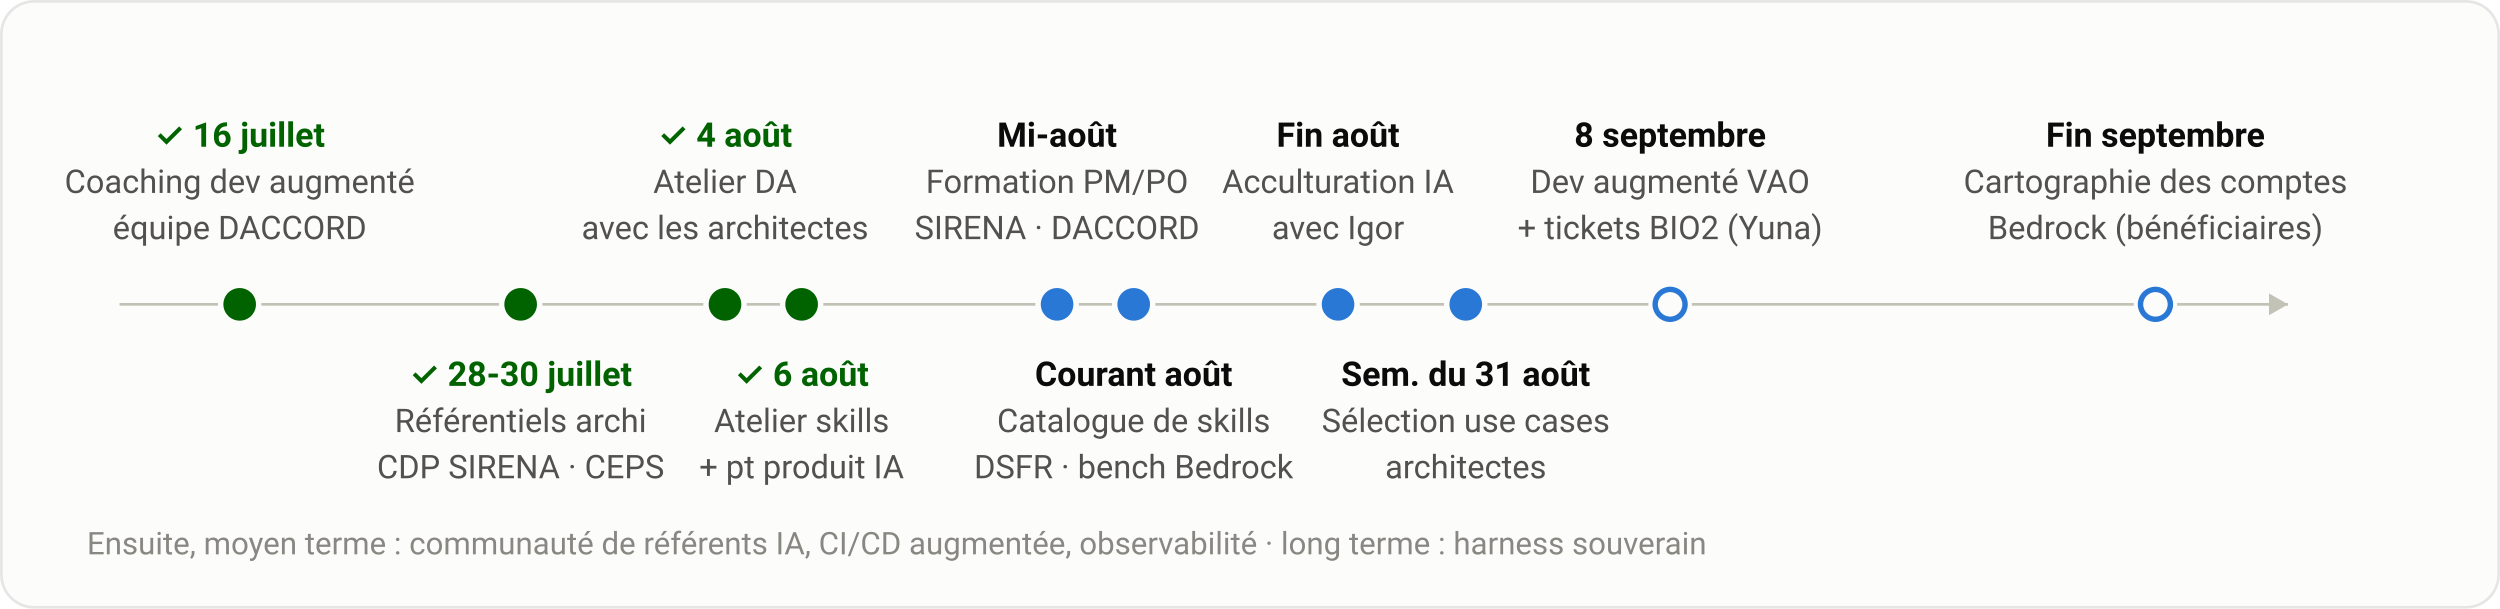
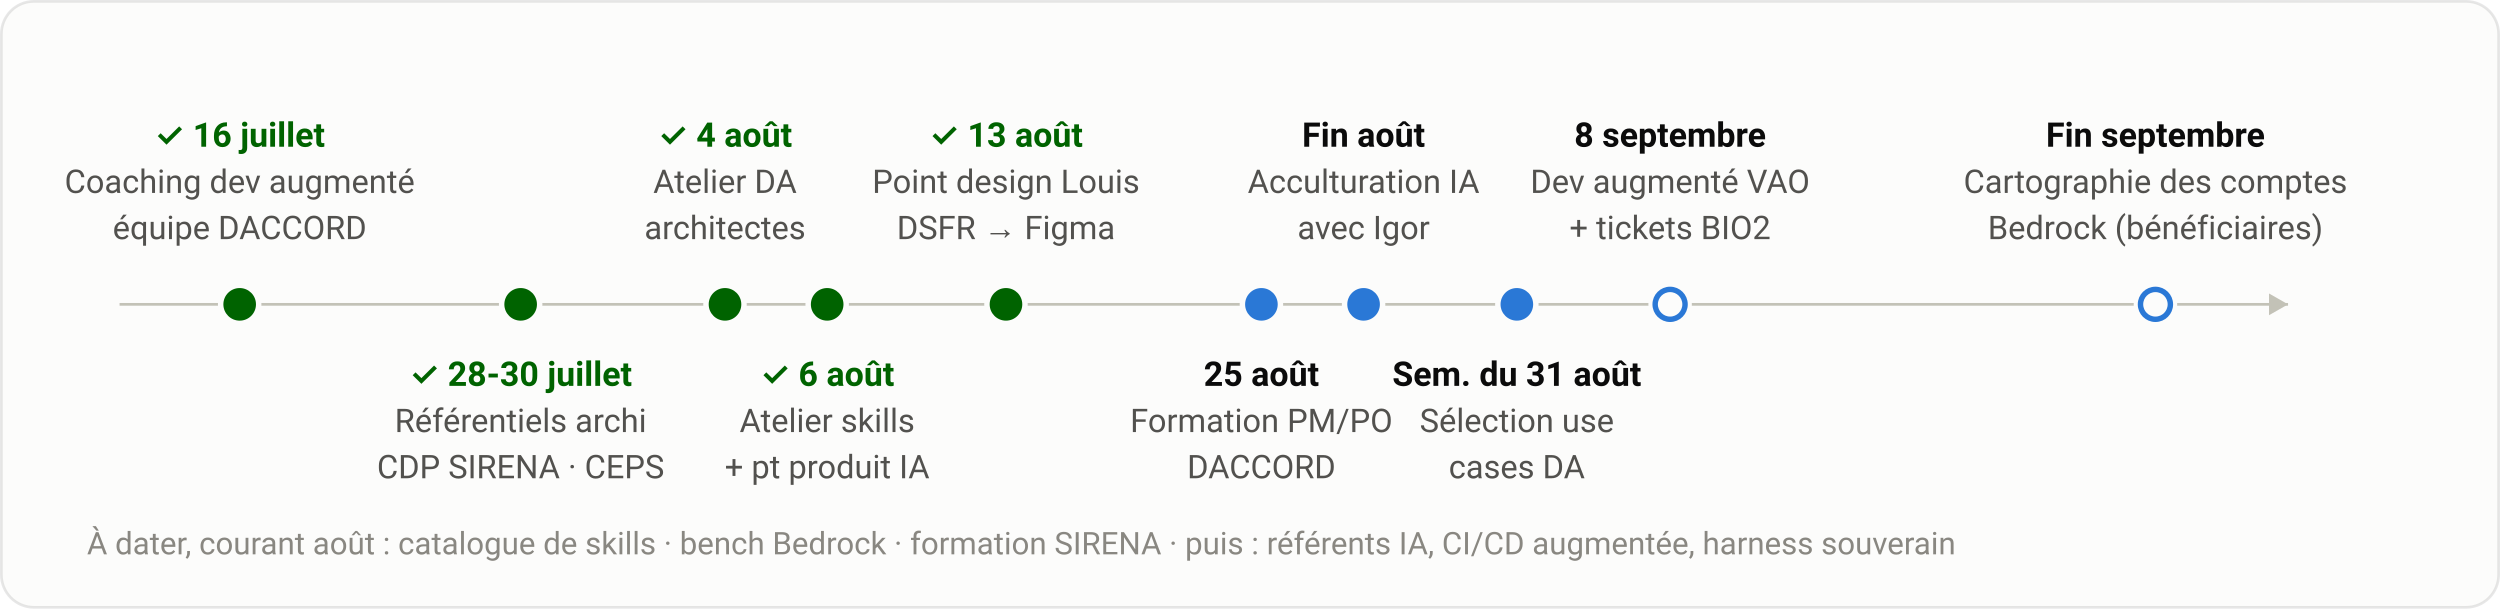
<svg xmlns="http://www.w3.org/2000/svg" width="920" height="224" viewBox="0 0 920 224" font-family="-apple-system,'Segoe UI',system-ui,Roboto,'Helvetica Neue',Arial,sans-serif">
  <rect x="0.5" y="0.5" width="919" height="223" rx="12" fill="#fcfcfb" stroke="rgba(11,11,11,0.10)" />
  <line x1="44" y1="112" x2="842" y2="112" stroke="#c3c2b7" stroke-width="1" />
  <path d="M842,112 l-7,-4 v8 z" fill="#c3c2b7" />
  <circle cx="88.2" cy="112" r="8" fill="#fcfcfb" />
  <circle cx="88.2" cy="112" r="6" fill="#006300" />
  <text x="88.2" y="54" font-size="12.5" fill="#006300" font-weight="600" text-anchor="middle">✓ 16 juillet</text>
  <text x="88.2" y="71" font-size="12" fill="#52514e" font-weight="normal" text-anchor="middle">Coaching dev augmenté</text>
  <text x="88.2" y="88" font-size="12" fill="#52514e" font-weight="normal" text-anchor="middle">équipe DACCORD</text>
  <circle cx="191.6" cy="112" r="8" fill="#fcfcfb" />
  <circle cx="191.6" cy="112" r="6" fill="#006300" />
  <text x="191.6" y="142" font-size="12.5" fill="#006300" font-weight="600" text-anchor="middle">✓ 28-30 juillet</text>
  <text x="191.6" y="159" font-size="12" fill="#52514e" font-weight="normal" text-anchor="middle">Référentiels archi</text>
  <text x="191.6" y="176" font-size="12" fill="#52514e" font-weight="normal" text-anchor="middle">CDP SIRENA · CEPS</text>
  <circle cx="266.8" cy="112" r="8" fill="#fcfcfb" />
  <circle cx="266.8" cy="112" r="6" fill="#006300" />
  <text x="266.8" y="54" font-size="12.5" fill="#006300" font-weight="600" text-anchor="middle">✓ 4 août</text>
  <text x="266.8" y="71" font-size="12" fill="#52514e" font-weight="normal" text-anchor="middle">Atelier DA</text>
-   <text x="266.8" y="88" font-size="12" fill="#52514e" font-weight="normal" text-anchor="middle">avec les architectes</text>
-   <circle cx="295.0" cy="112" r="8" fill="#fcfcfb" />
-   <circle cx="295.0" cy="112" r="6" fill="#006300" />
-   <text x="295.0" y="142" font-size="12.5" fill="#006300" font-weight="600" text-anchor="middle">✓ 6 août</text>
-   <text x="295.0" y="159" font-size="12" fill="#52514e" font-weight="normal" text-anchor="middle">Atelier skills</text>
-   <text x="295.0" y="176" font-size="12" fill="#52514e" font-weight="normal" text-anchor="middle">+ pt produit IA</text>
-   <circle cx="389.0" cy="112" r="8" fill="#fcfcfb" />
-   <circle cx="389.0" cy="112" r="6" fill="#2a78d6" />
-   <text x="389.0" y="54" font-size="12.5" fill="#0b0b0b" font-weight="600" text-anchor="middle">Mi-août</text>
-   <text x="389.0" y="71" font-size="12" fill="#52514e" font-weight="normal" text-anchor="middle">Formation PM/PO</text>
-   <text x="389.0" y="88" font-size="12" fill="#52514e" font-weight="normal" text-anchor="middle">SIRENA · DACCORD</text>
-   <circle cx="417.2" cy="112" r="8" fill="#fcfcfb" />
-   <circle cx="417.2" cy="112" r="6" fill="#2a78d6" />
-   <text x="417.2" y="142" font-size="12.5" fill="#0b0b0b" font-weight="600" text-anchor="middle">Courant août</text>
-   <text x="417.2" y="159" font-size="12" fill="#52514e" font-weight="normal" text-anchor="middle">Catalogue de skills</text>
-   <text x="417.2" y="176" font-size="12" fill="#52514e" font-weight="normal" text-anchor="middle">DSFR · bench Bedrock</text>
-   <circle cx="492.4" cy="112" r="8" fill="#fcfcfb" />
-   <circle cx="492.4" cy="112" r="6" fill="#2a78d6" />
-   <text x="492.4" y="54" font-size="12.5" fill="#0b0b0b" font-weight="600" text-anchor="middle">Fin août</text>
-   <text x="492.4" y="71" font-size="12" fill="#52514e" font-weight="normal" text-anchor="middle">Acculturation IA</text>
-   <text x="492.4" y="88" font-size="12" fill="#52514e" font-weight="normal" text-anchor="middle">avec Igor</text>
-   <circle cx="539.4" cy="112" r="8" fill="#fcfcfb" />
-   <circle cx="539.4" cy="112" r="6" fill="#2a78d6" />
-   <text x="539.4" y="142" font-size="12.5" fill="#0b0b0b" font-weight="600" text-anchor="middle">Sem. du 31 août</text>
-   <text x="539.4" y="159" font-size="12" fill="#52514e" font-weight="normal" text-anchor="middle">Sélection use cases</text>
-   <text x="539.4" y="176" font-size="12" fill="#52514e" font-weight="normal" text-anchor="middle">architectes</text>
+   <text x="266.8" y="88" font-size="12" fill="#52514e" font-weight="normal" text-anchor="middle">architectes</text>
+   <circle cx="304.4" cy="112" r="8" fill="#fcfcfb" />
+   <circle cx="304.4" cy="112" r="6" fill="#006300" />
+   <text x="304.4" y="142" font-size="12.5" fill="#006300" font-weight="600" text-anchor="middle">✓ 6 août</text>
+   <text x="304.4" y="159" font-size="12" fill="#52514e" font-weight="normal" text-anchor="middle">Atelier skills</text>
+   <text x="304.4" y="176" font-size="12" fill="#52514e" font-weight="normal" text-anchor="middle">+ pt produit IA</text>
+   <circle cx="370.2" cy="112" r="8" fill="#fcfcfb" />
+   <circle cx="370.2" cy="112" r="6" fill="#006300" />
+   <text x="370.2" y="54" font-size="12.5" fill="#006300" font-weight="600" text-anchor="middle">✓ 13 août</text>
+   <text x="370.2" y="71" font-size="12" fill="#52514e" font-weight="normal" text-anchor="middle">Point design Louis</text>
+   <text x="370.2" y="88" font-size="12" fill="#52514e" font-weight="normal" text-anchor="middle">DSFR → Figma</text>
+   <circle cx="464.2" cy="112" r="8" fill="#fcfcfb" />
+   <circle cx="464.2" cy="112" r="6" fill="#2a78d6" />
+   <text x="464.2" y="142" font-size="12.5" fill="#0b0b0b" font-weight="600" text-anchor="middle">25 août</text>
+   <text x="464.2" y="159" font-size="12" fill="#52514e" font-weight="normal" text-anchor="middle">Formation PM/PO</text>
+   <text x="464.2" y="176" font-size="12" fill="#52514e" font-weight="normal" text-anchor="middle">DACCORD</text>
+   <circle cx="501.8" cy="112" r="8" fill="#fcfcfb" />
+   <circle cx="501.8" cy="112" r="6" fill="#2a78d6" />
+   <text x="501.8" y="54" font-size="12.5" fill="#0b0b0b" font-weight="600" text-anchor="middle">Fin août</text>
+   <text x="501.8" y="71" font-size="12" fill="#52514e" font-weight="normal" text-anchor="middle">Acculturation IA</text>
+   <text x="501.8" y="88" font-size="12" fill="#52514e" font-weight="normal" text-anchor="middle">avec Igor</text>
+   <circle cx="558.2" cy="112" r="8" fill="#fcfcfb" />
+   <circle cx="558.2" cy="112" r="6" fill="#2a78d6" />
+   <text x="558.2" y="142" font-size="12.5" fill="#0b0b0b" font-weight="600" text-anchor="middle">Sem. du 31 août</text>
+   <text x="558.2" y="159" font-size="12" fill="#52514e" font-weight="normal" text-anchor="middle">Sélection use</text>
+   <text x="558.2" y="176" font-size="12" fill="#52514e" font-weight="normal" text-anchor="middle">cases DA</text>
  <circle cx="614.6" cy="112" r="8" fill="#fcfcfb" />
  <circle cx="614.6" cy="112" r="5.5" fill="#fcfcfb" stroke="#2a78d6" stroke-width="2" />
  <text x="614.6" y="54" font-size="12.5" fill="#0b0b0b" font-weight="600" text-anchor="middle">8 septembre</text>
  <text x="614.6" y="71" font-size="12" fill="#52514e" font-weight="normal" text-anchor="middle">Dev augmenté VAO</text>
-   <text x="614.6" y="88" font-size="12" fill="#52514e" font-weight="normal" text-anchor="middle">+ tickets BIO2 (Yuna)</text>
+   <text x="614.6" y="88" font-size="12" fill="#52514e" font-weight="normal" text-anchor="middle">+ tickets BIO2</text>
  <circle cx="793.2" cy="112" r="8" fill="#fcfcfb" />
  <circle cx="793.2" cy="112" r="5.5" fill="#fcfcfb" stroke="#2a78d6" stroke-width="2" />
  <text x="793.2" y="54" font-size="12.5" fill="#0b0b0b" font-weight="600" text-anchor="middle">Fin septembre</text>
  <text x="793.2" y="71" font-size="12" fill="#52514e" font-weight="normal" text-anchor="middle">Cartographie des comptes</text>
  <text x="793.2" y="88" font-size="12" fill="#52514e" font-weight="normal" text-anchor="middle">Bedrock (bénéficiaires)</text>
-   <text x="32" y="204" font-size="11.5" fill="#898781" font-weight="normal" text-anchor="start">Ensuite, moyen terme : communauté de référents IA, CI/CD augmentée, observabilité · long terme : harness souverain</text>
+   <text x="32" y="204" font-size="11.5" fill="#898781" font-weight="normal" text-anchor="start">À dater, courant août : catalogue de skills · bench Bedrock · formation SIRENA · puis : référents IA, CI/CD augmentée, harness souverain</text>
</svg>
